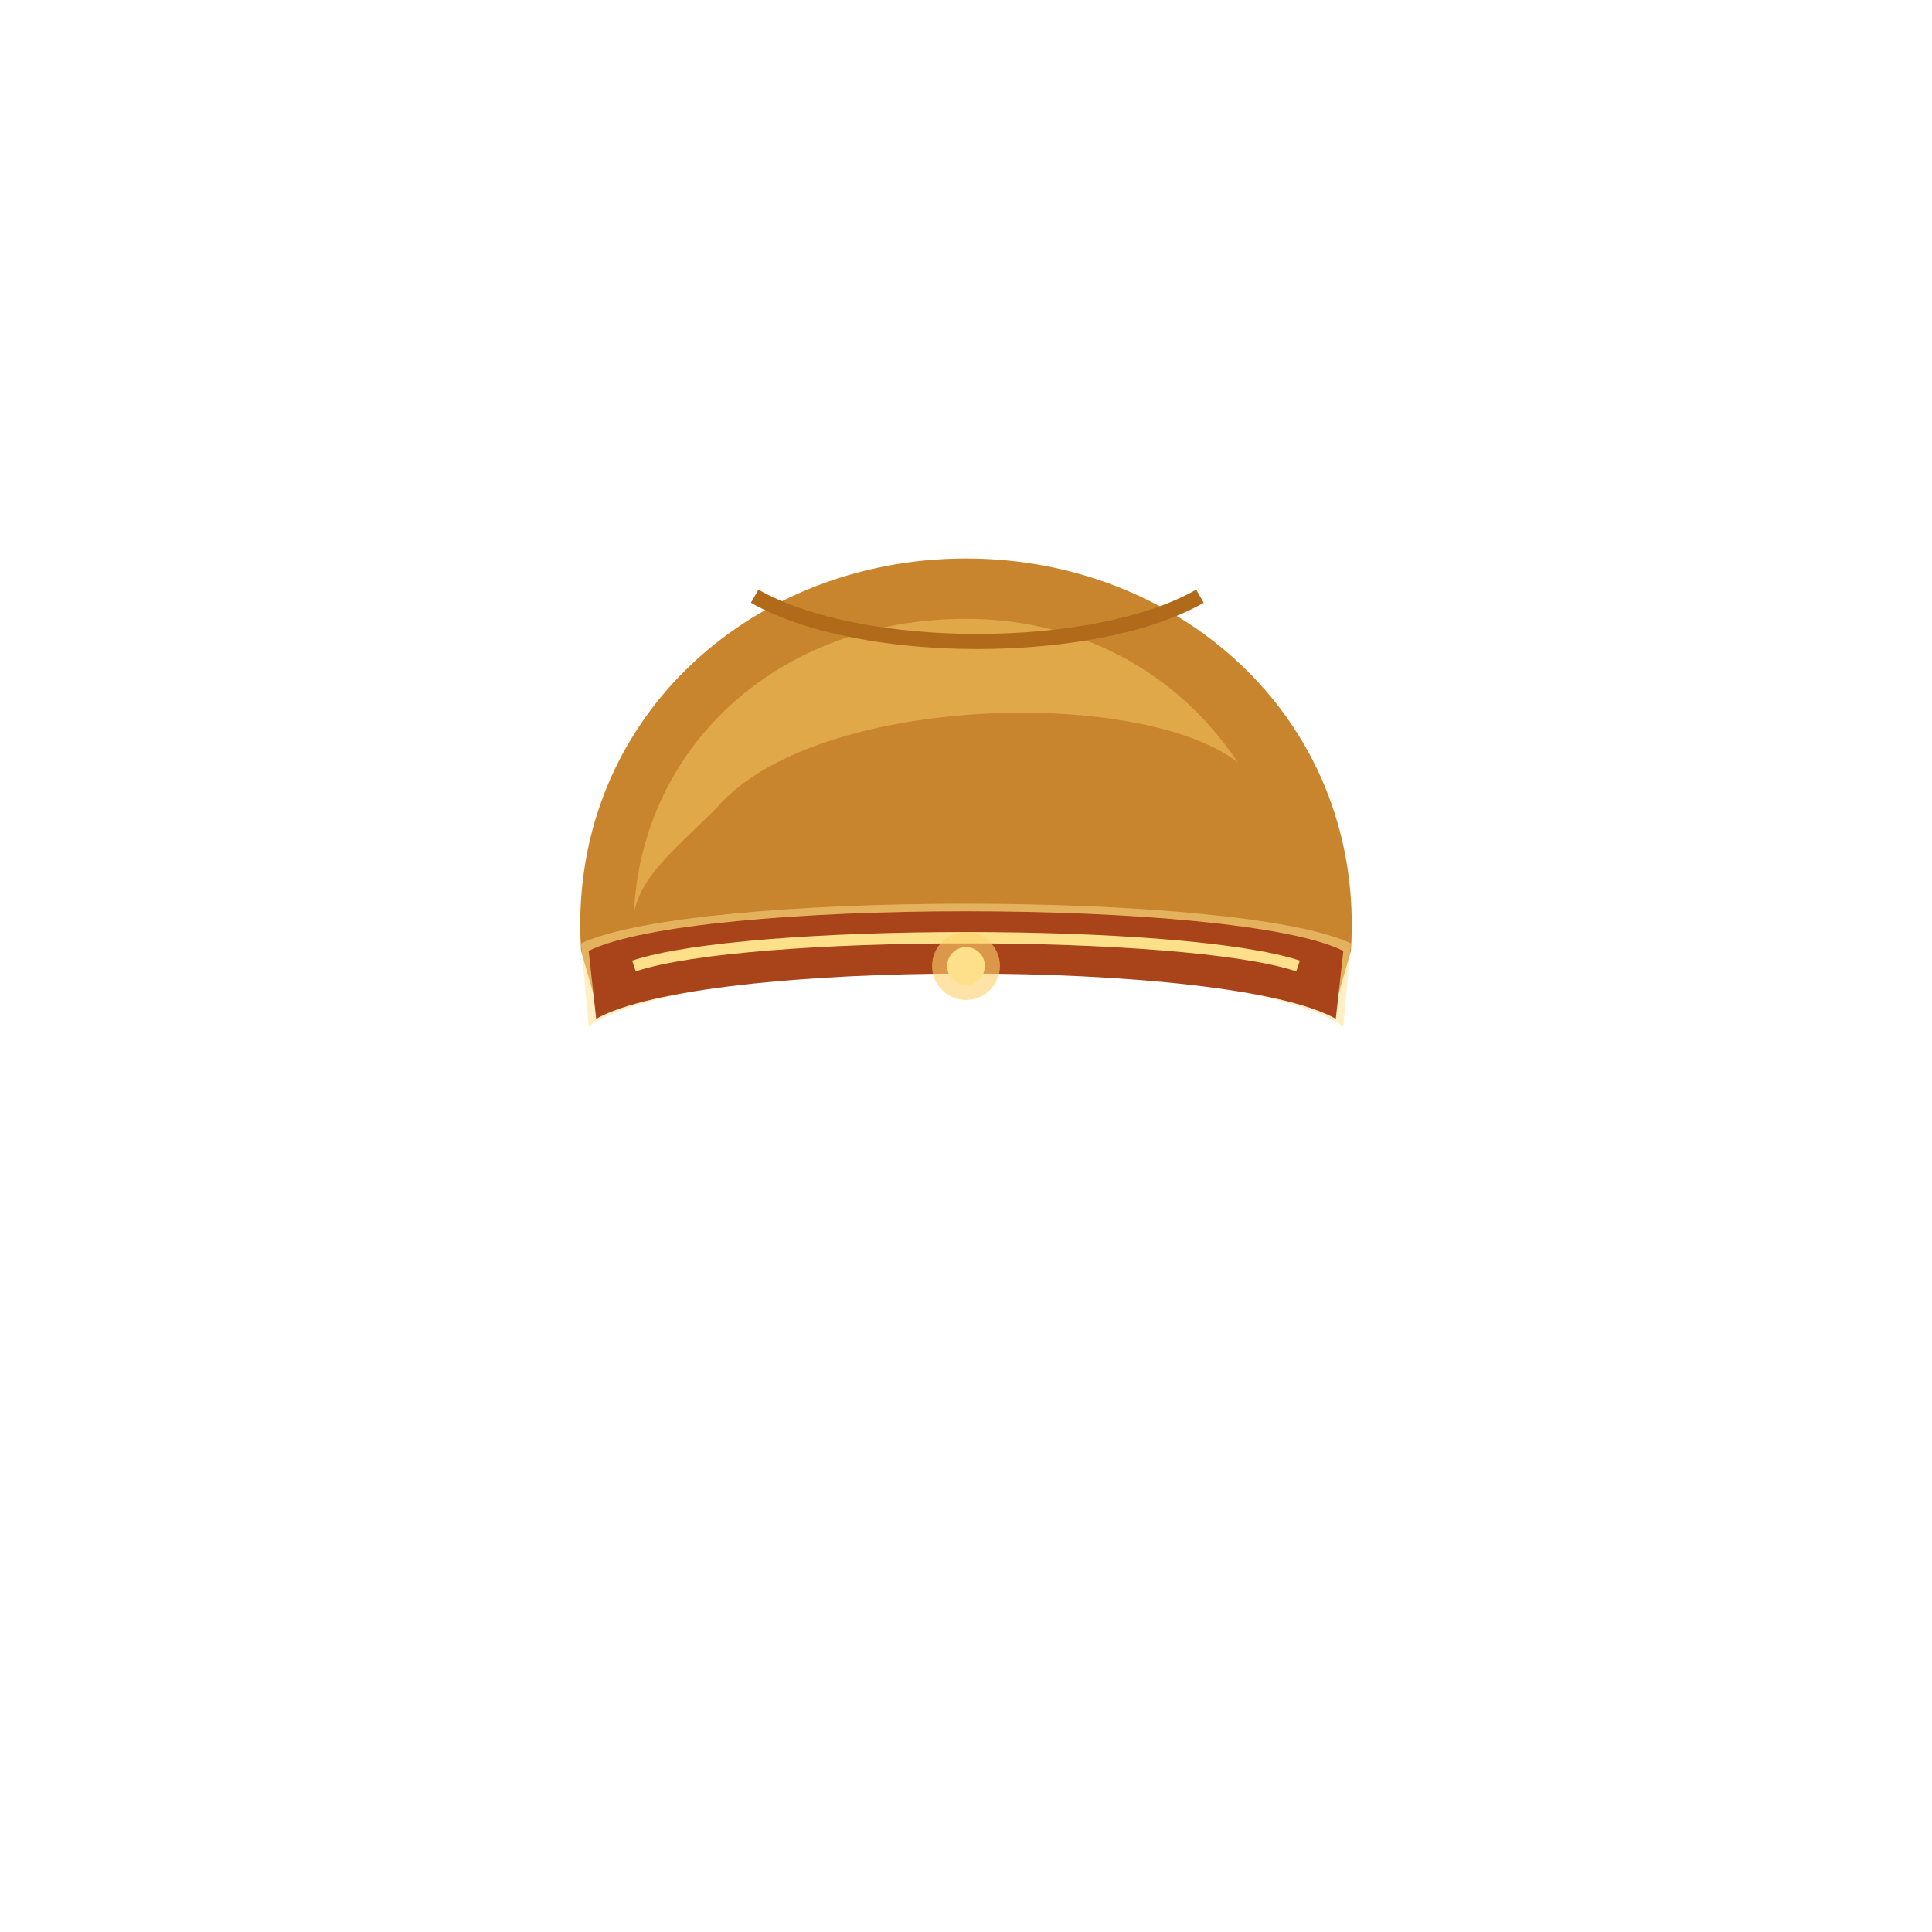
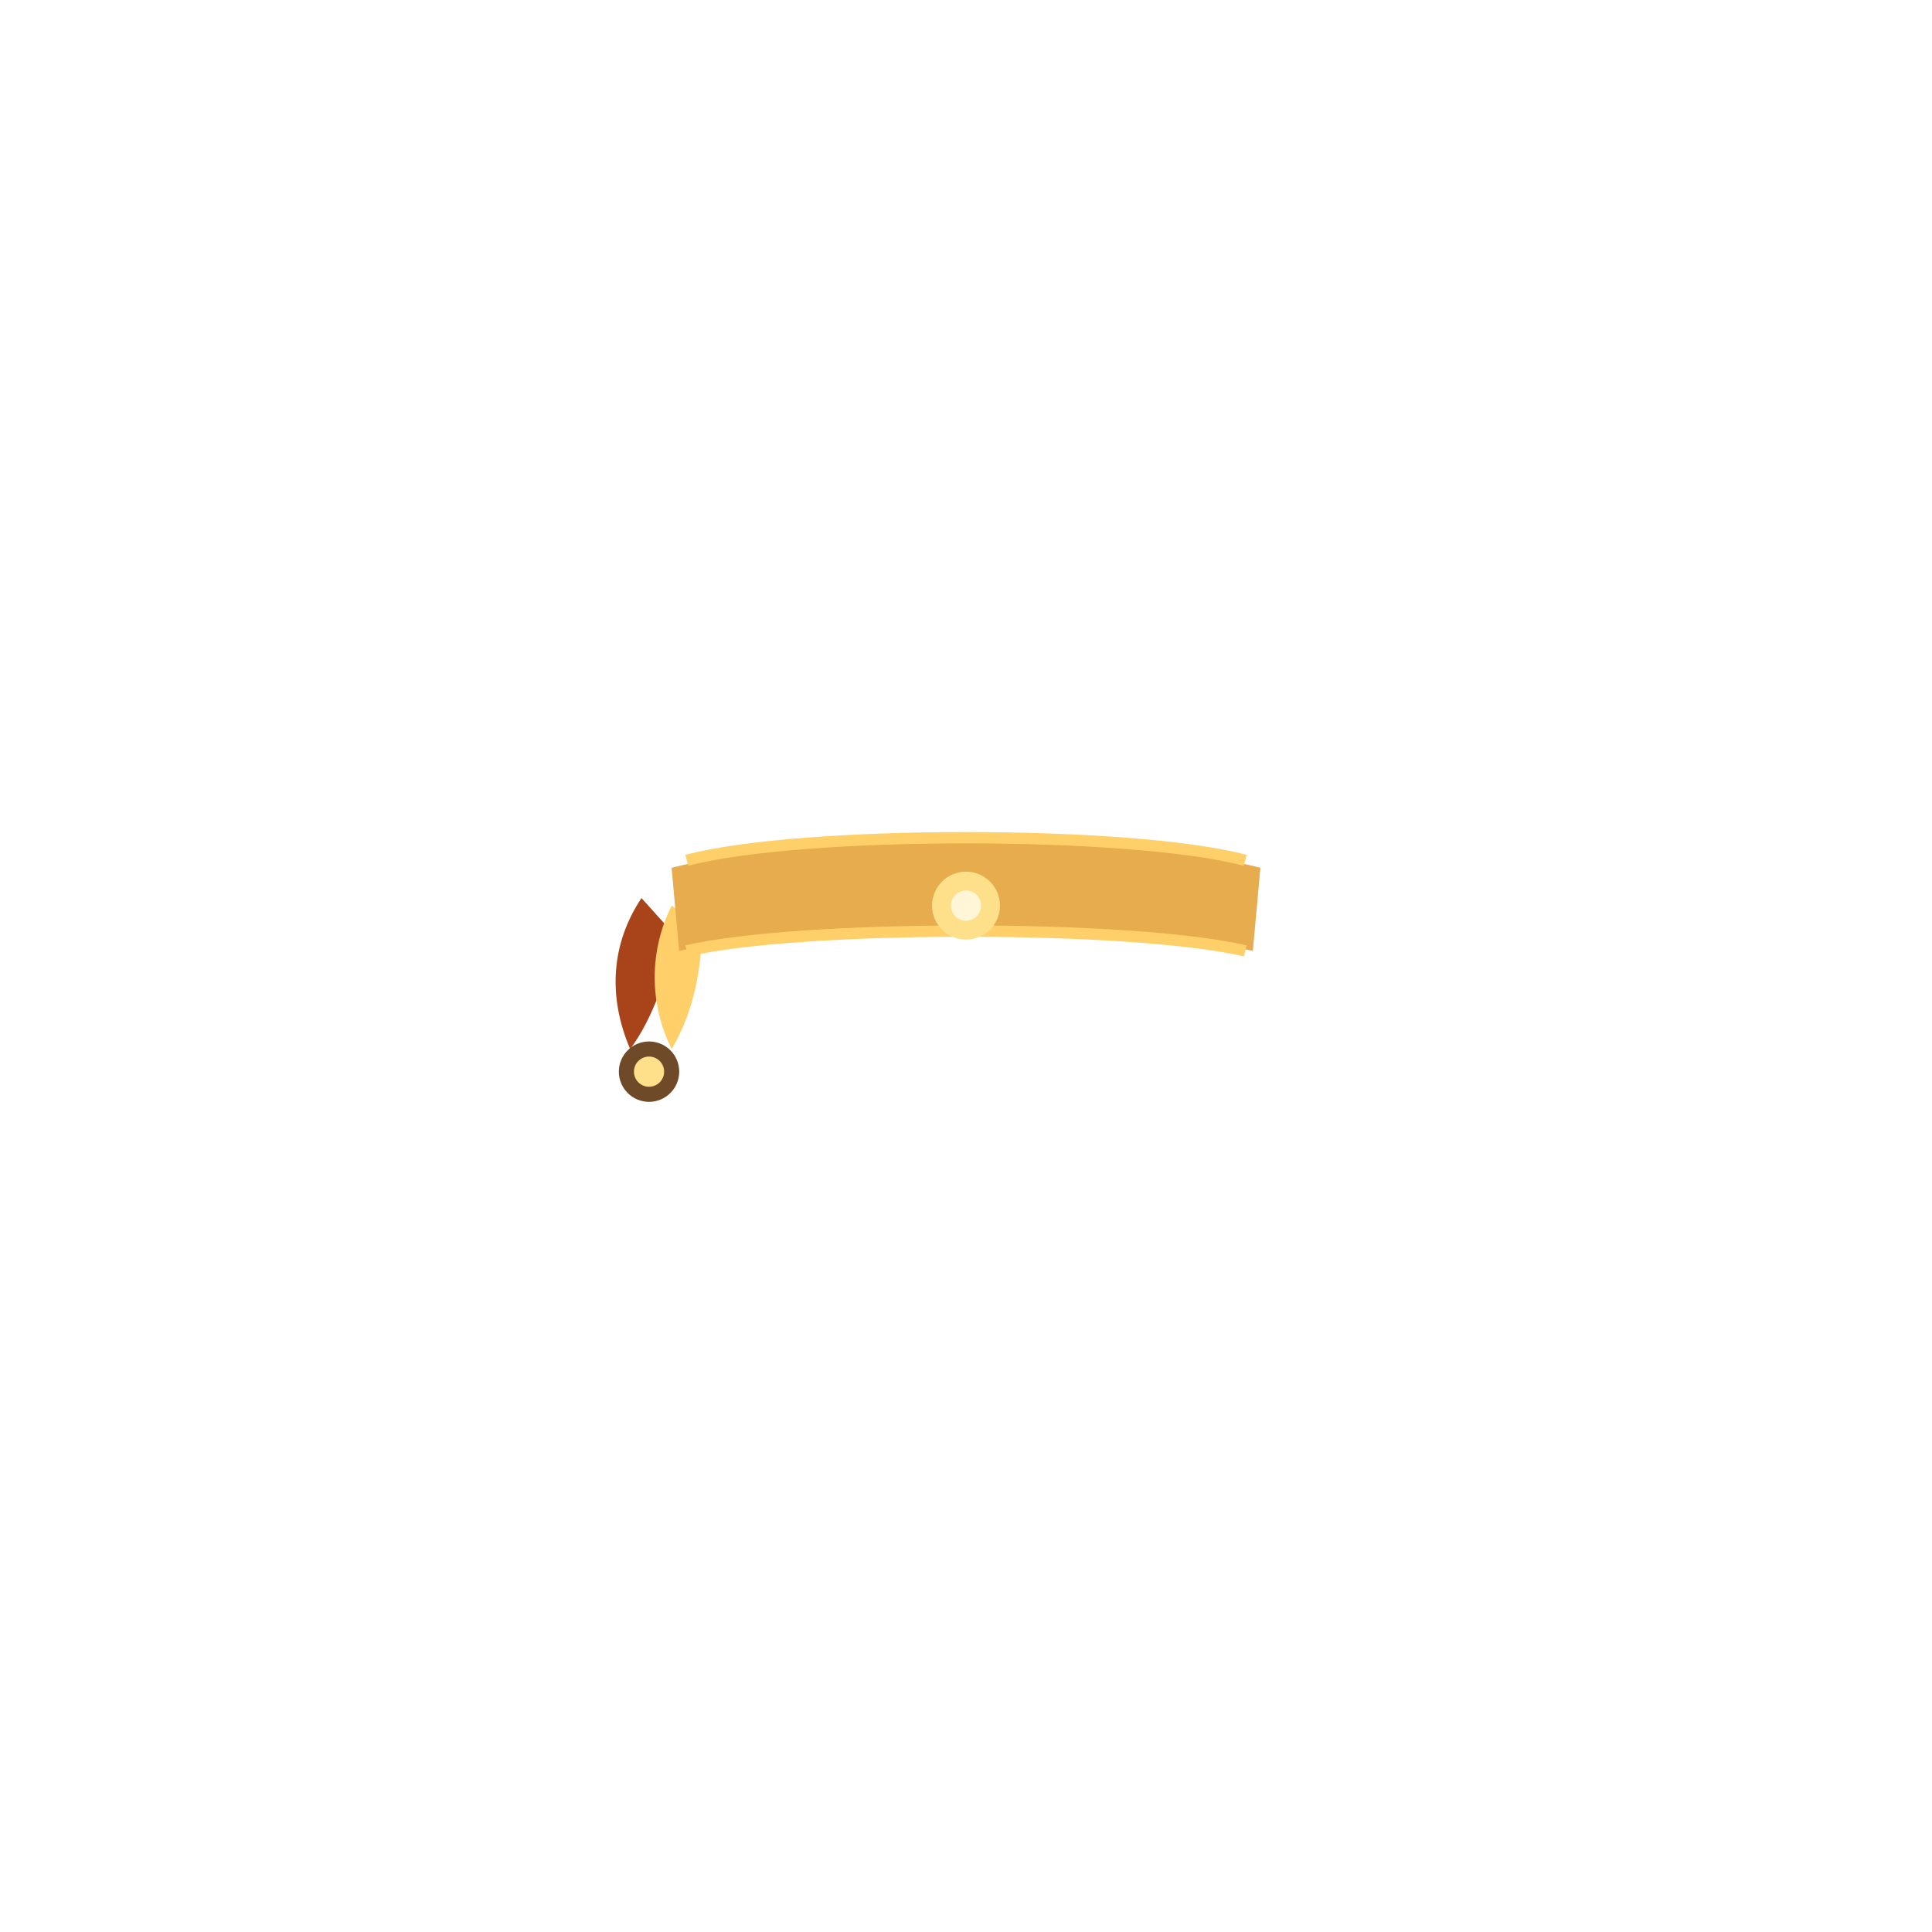
<svg xmlns="http://www.w3.org/2000/svg" viewBox="0 0 512 512" width="512" height="512">
-   <path d="M154 252 C150 192 198 148 256 148 C314 148 362 192 358 252 L354 266 C326 250 186 250 158 266 Z" fill="#C9852E" />
-   <path d="M168 242 C170 198 206 164 256 164 C286 164 312 178 328 202 C302 182 216 184 190 214 C178 226 170 232 168 242 Z" fill="#E0A848" />
-   <path d="M200 158 C228 174 290 174 318 158" stroke="#B06A1A" stroke-width="4" fill="none" />
-   <path d="M154 250 C184 236 328 236 358 250 L356 272 C326 252 186 252 156 272 Z" fill="#FFE08A" opacity="0.5" />
-   <path d="M156 252 C184 238 328 238 356 252 L354 270 C326 254 186 254 158 270 Z" fill="#A8431A" />
-   <path d="M168 256 C198 246 314 246 344 256" stroke="#FFE08A" stroke-width="3" fill="none" />
-   <circle cx="256" cy="256" r="9" fill="#FFD06A" opacity="0.6" />
-   <circle cx="256" cy="256" r="5" fill="#FFE08A" />
+   <path d="M170 238 C162 250 161 264 167 278 C173 270 177 258 179 248 Z" fill="#A8431A" />
+   <path d="M178 240 C172 252 172 266 178 278 C184 268 186 256 186 246 Z" fill="#FFD06A" />
+   <circle cx="172" cy="284" r="8" fill="#6E4A28" />
+   <circle cx="172" cy="284" r="4" fill="#FFE08A" />
+   <path d="M178 230 C212 221 300 221 334 230 L332 252 C300 244 212 244 180 252 Z" fill="#D8902E" />
+   <path d="M178 230 C212 221 300 221 334 230 L332 252 C300 244 212 244 180 252 Z" fill="#FFE08A" opacity="0.35" />
+   <path d="M182 228 C212 220 300 220 330 228" stroke="#FFD06A" stroke-width="3" fill="none" />
+   <path d="M182 252 C212 245 300 245 330 252" stroke="#FFD06A" stroke-width="3" fill="none" />
+   <circle cx="256" cy="240" r="9" fill="#FFE08A" />
+   <circle cx="256" cy="240" r="4" fill="#FFF6D8" />
</svg>
